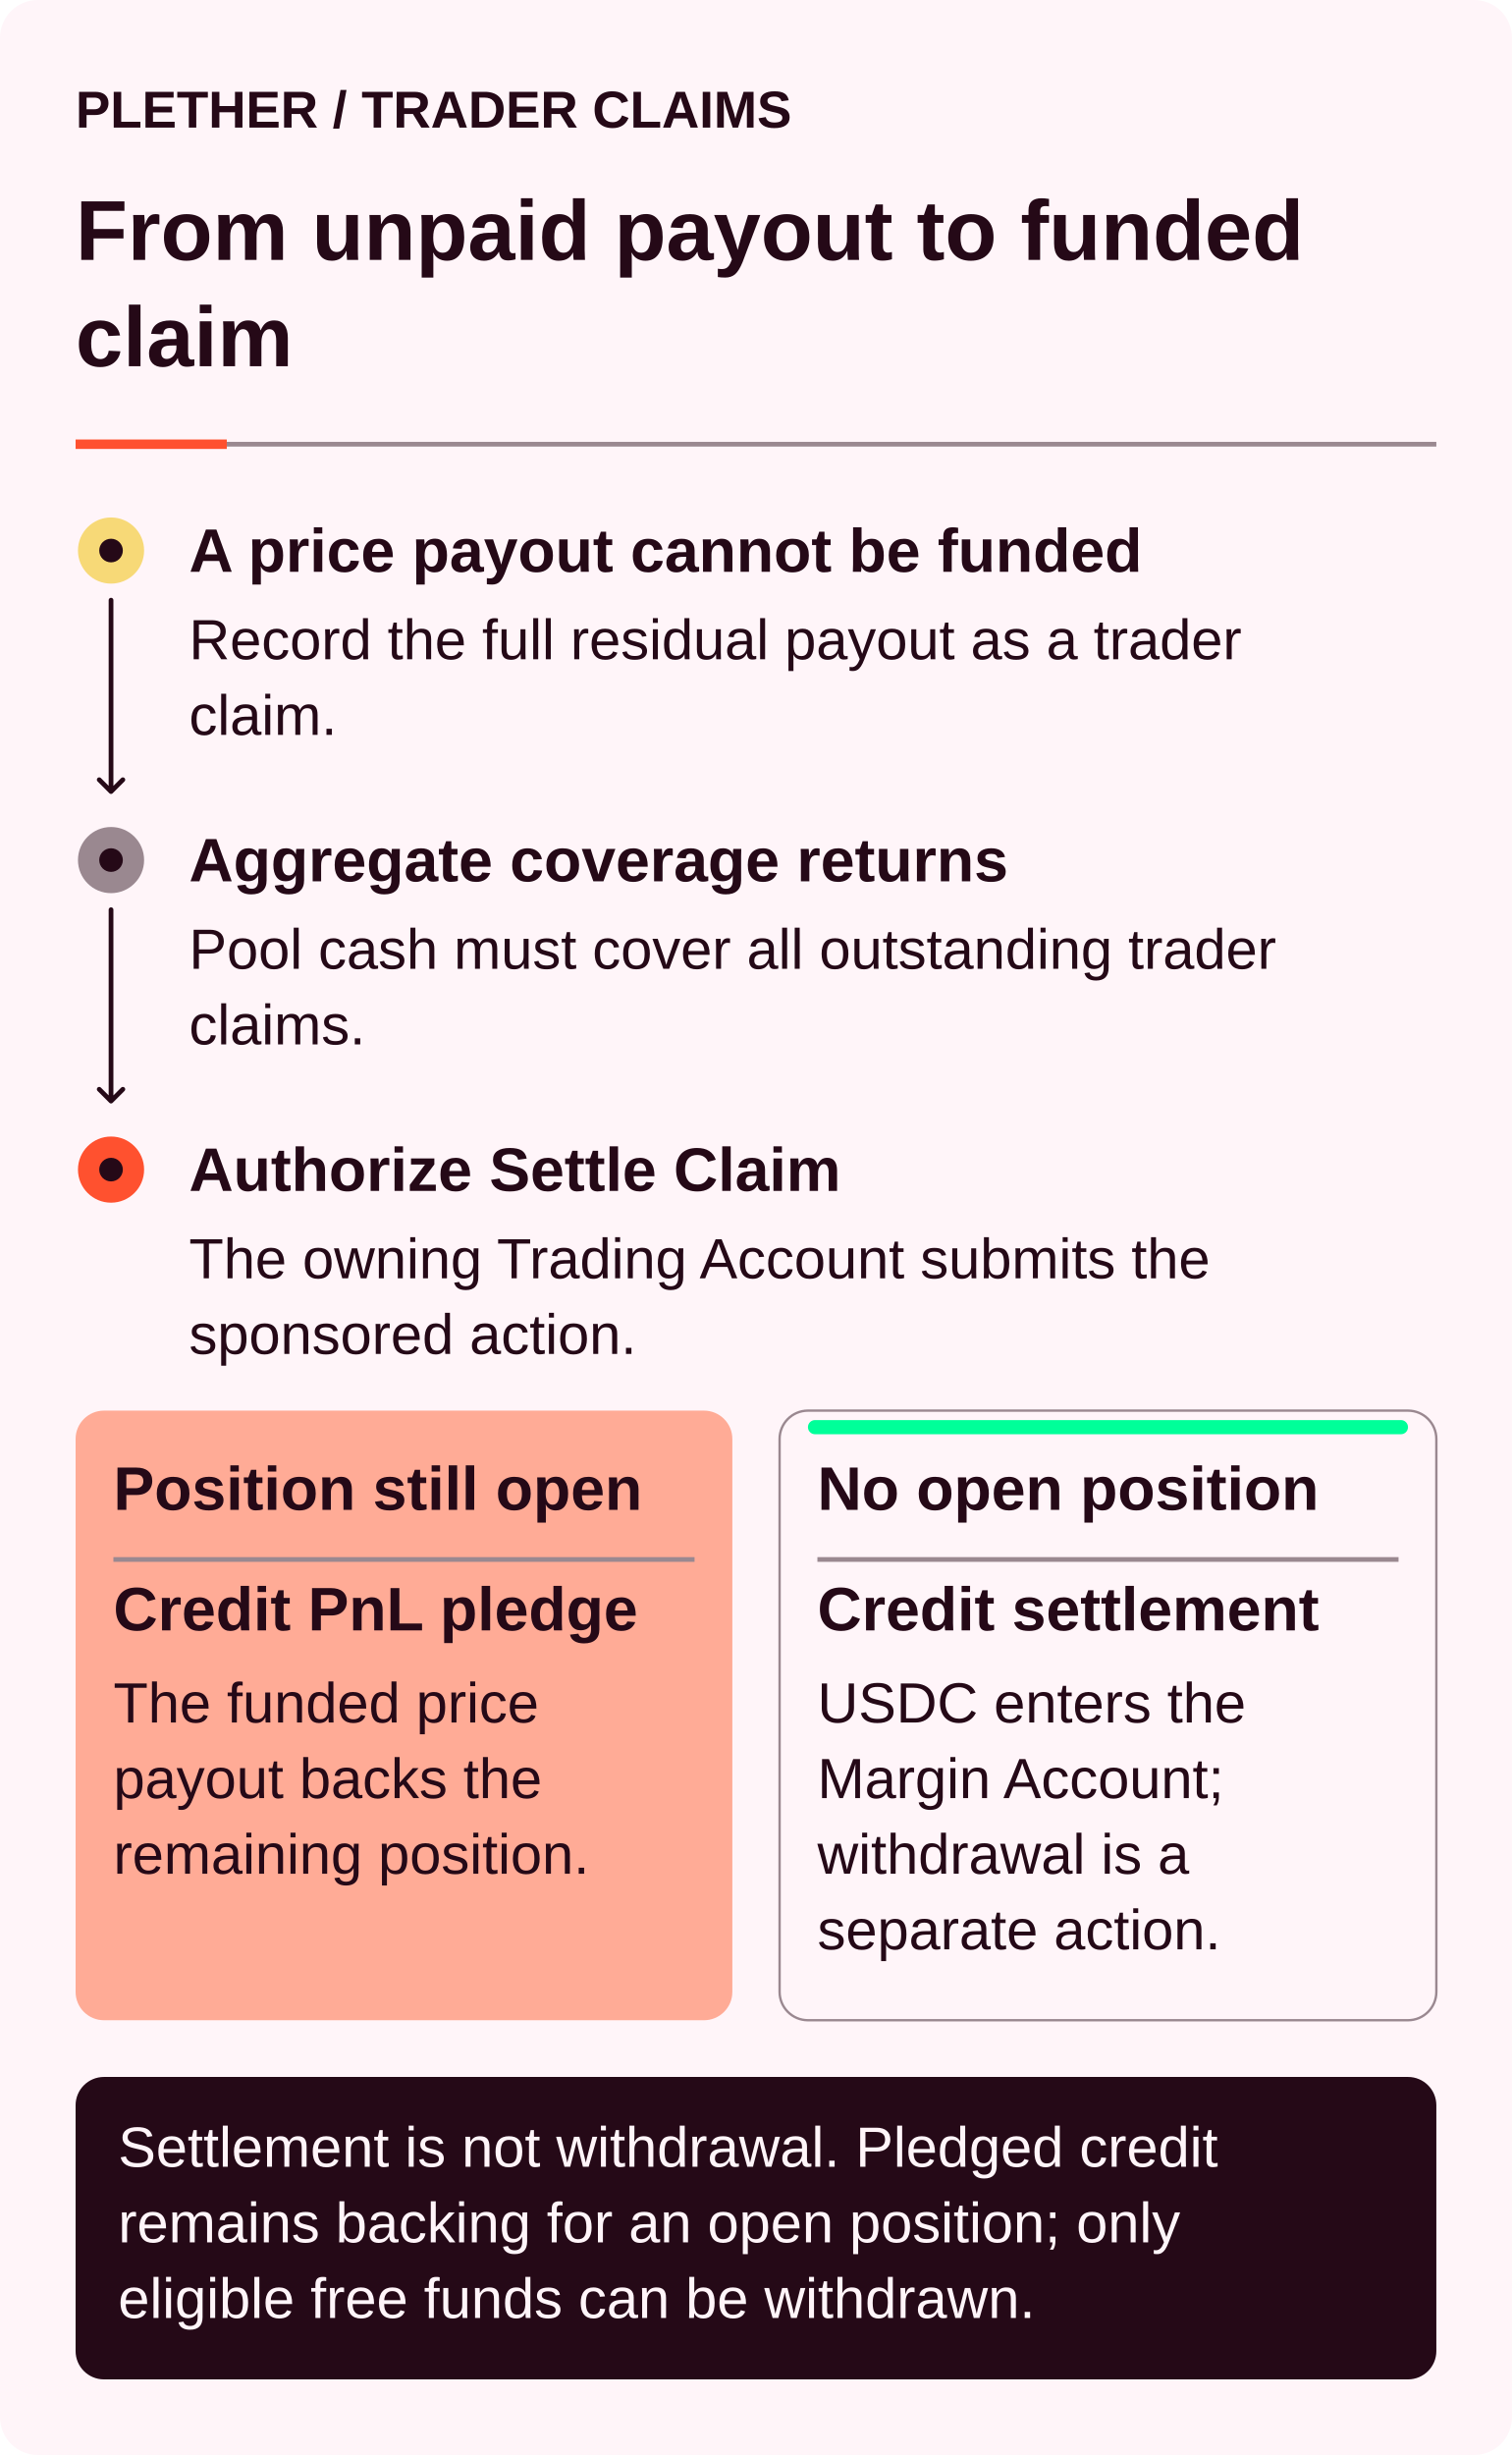
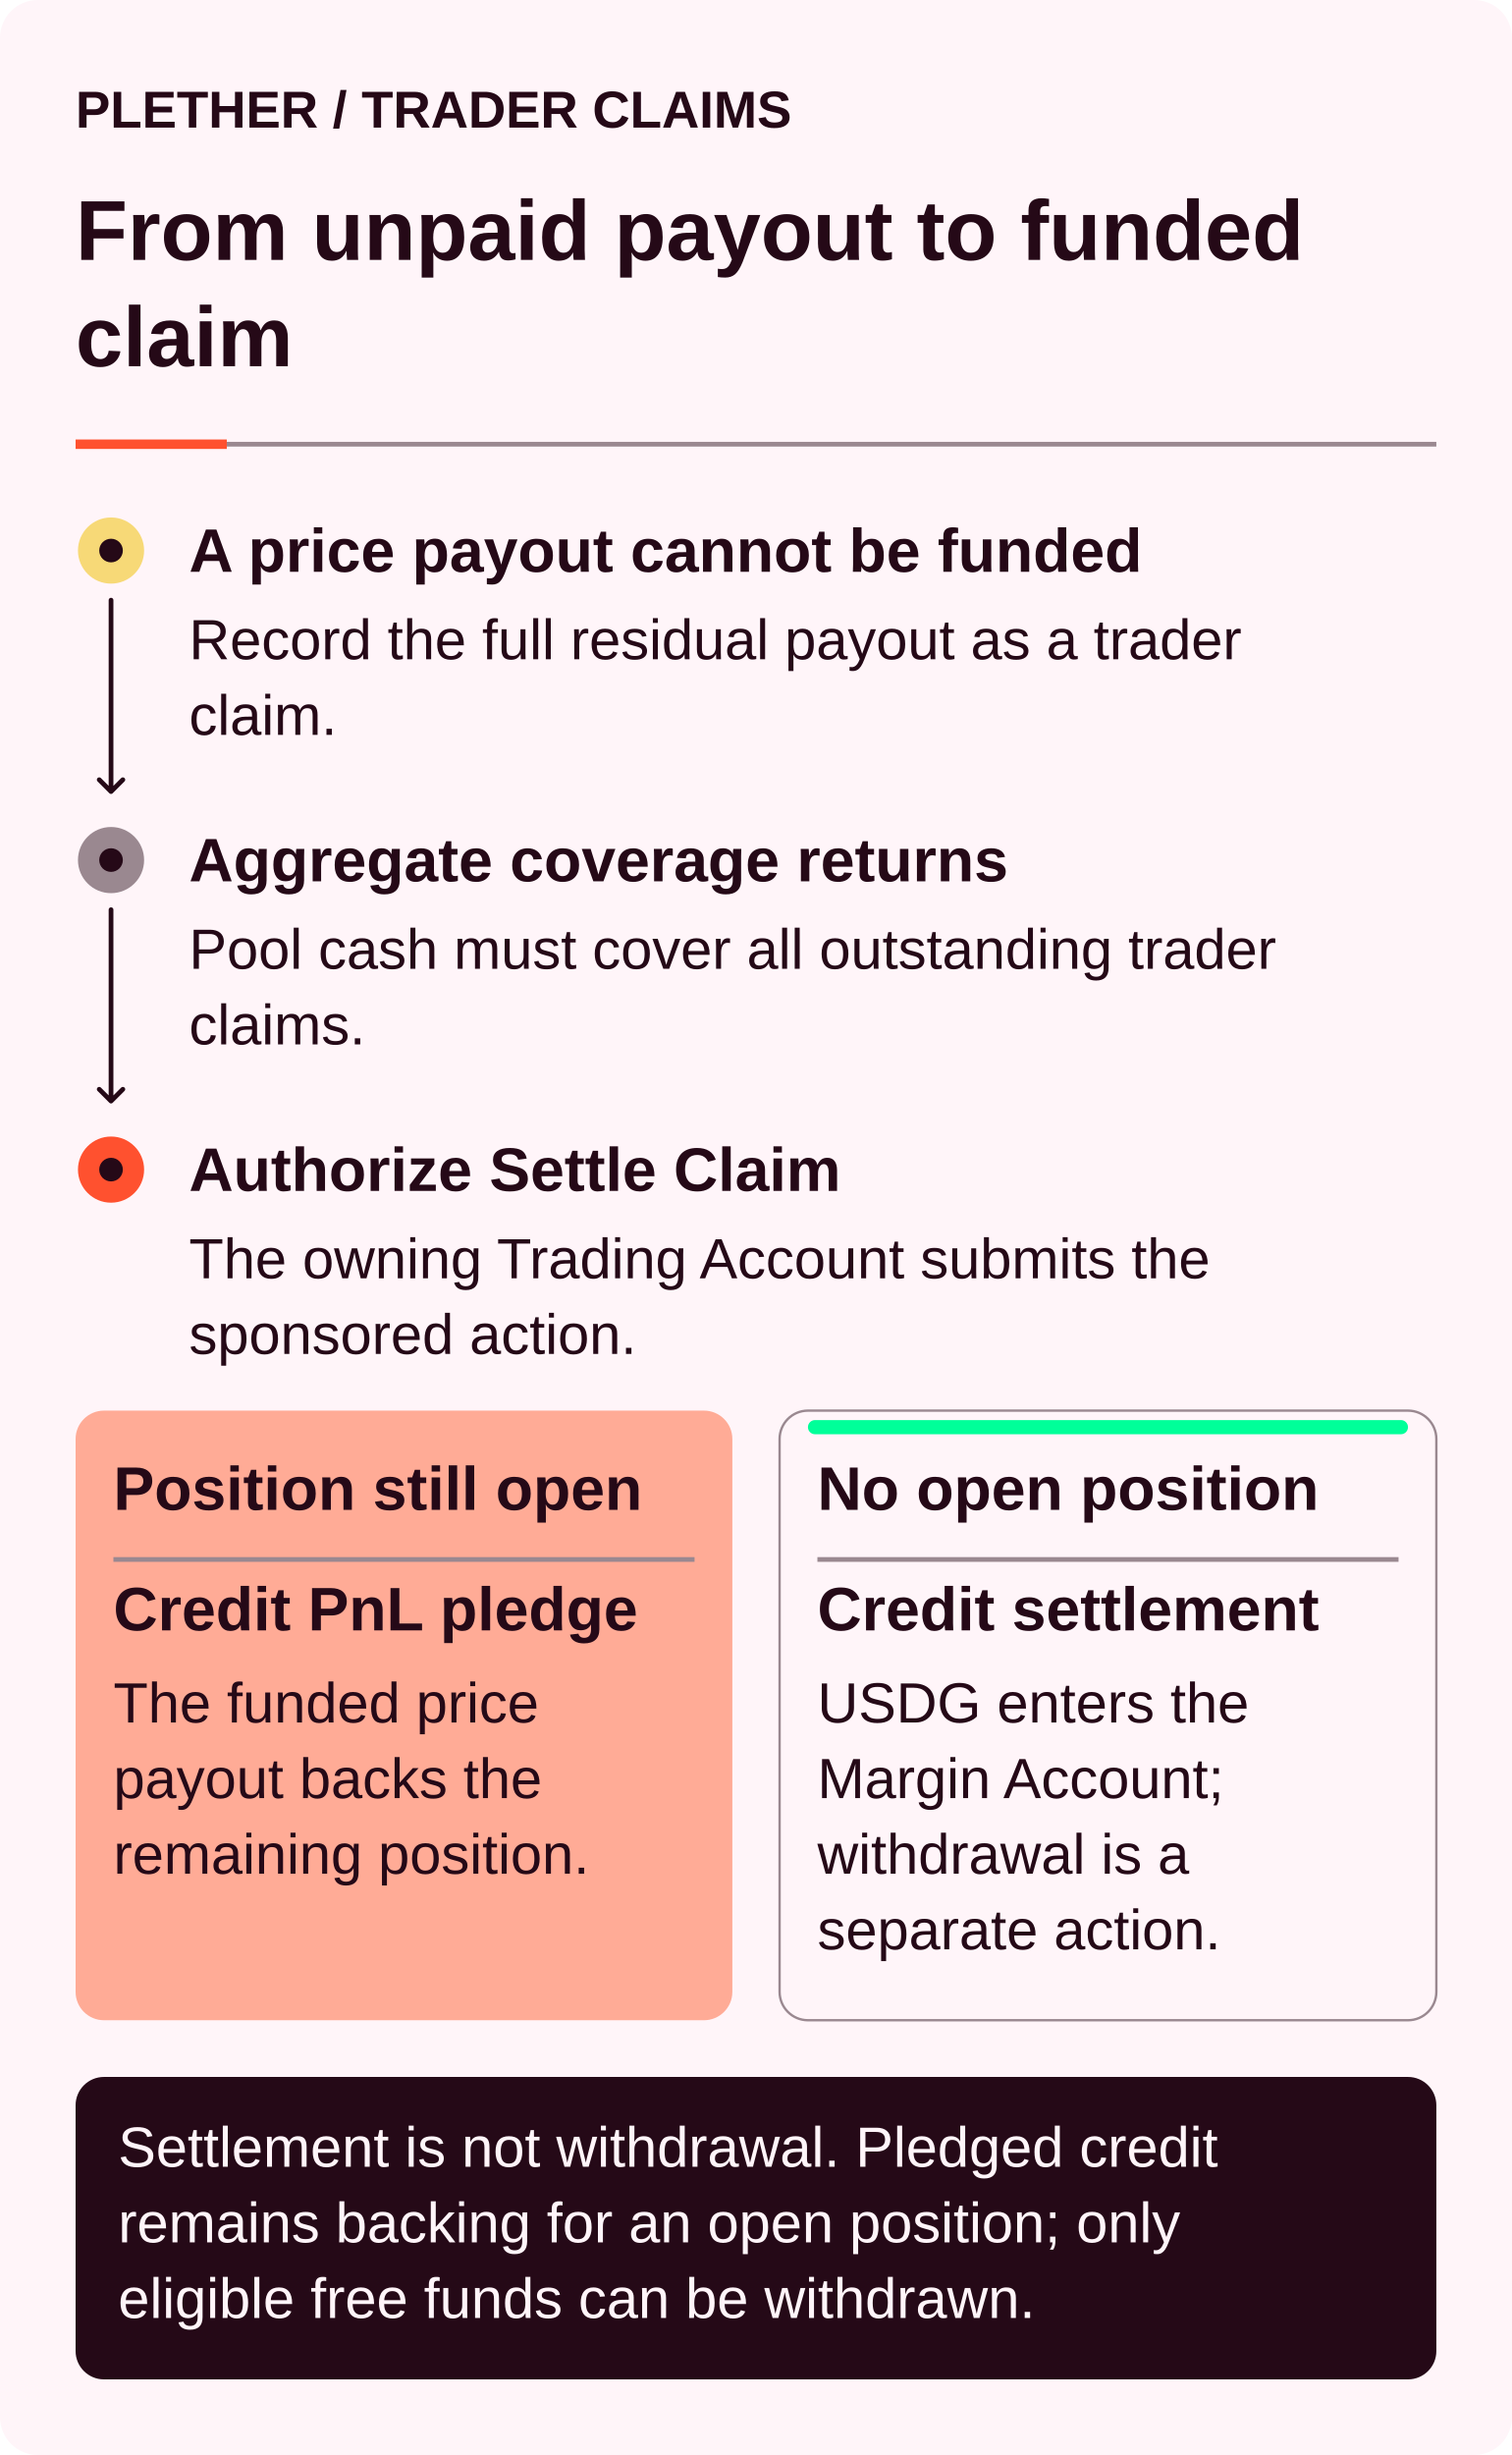
<svg xmlns="http://www.w3.org/2000/svg" width="640" height="1039" viewBox="0 0 640 1039" role="img" aria-labelledby="trader-claim-lifecycle-title trader-claim-lifecycle-desc" focusable="false">
  <style>text{font-family:Arial,Helvetica,sans-serif}</style>
  <rect width="640" height="1039" rx="16" fill="#FFF5F9" />
  <text x="32" y="54" font-size="22" font-weight="700" fill="#250917" data-max-width="576">PLETHER / TRADER CLAIMS</text>
  <text x="32" y="110" font-size="36" font-weight="700" fill="#250917" data-max-width="576">From unpaid payout to funded</text>
  <text x="32" y="155" font-size="36" font-weight="700" fill="#250917" data-max-width="576">claim</text>
  <path d="M32 188 L608 188" stroke="#9A8890" stroke-width="2" fill="none" />
  <path d="M32 188 h64" stroke="#FF512F" stroke-width="4" fill="none" />
  <circle cx="47" cy="233" r="14" fill="#F7D977" />
  <circle cx="47" cy="233" r="5" fill="#250917" />
  <text x="80" y="242" font-size="26" font-weight="700" fill="#250917" data-max-width="528">A price payout cannot be funded</text>
  <text x="80" y="279" font-size="24" font-weight="400" fill="#250917" data-max-width="528">Record the full residual payout as a trader</text>
  <text x="80" y="311" font-size="24" font-weight="400" fill="#250917" data-max-width="528">claim.</text>
  <path d="M47 254 V335 m-5 -5 5 5 5 -5" stroke="#250917" stroke-width="2" stroke-linecap="round" stroke-linejoin="round" fill="none" />
  <circle cx="47" cy="364" r="14" fill="#9A8890" />
  <circle cx="47" cy="364" r="5" fill="#250917" />
  <text x="80" y="373" font-size="26" font-weight="700" fill="#250917" data-max-width="528">Aggregate coverage returns</text>
  <text x="80" y="410" font-size="24" font-weight="400" fill="#250917" data-max-width="528">Pool cash must cover all outstanding trader</text>
  <text x="80" y="442" font-size="24" font-weight="400" fill="#250917" data-max-width="528">claims.</text>
  <path d="M47 385 V466 m-5 -5 5 5 5 -5" stroke="#250917" stroke-width="2" stroke-linecap="round" stroke-linejoin="round" fill="none" />
  <circle cx="47" cy="495" r="14" fill="#FF512F" />
  <circle cx="47" cy="495" r="5" fill="#250917" />
  <text x="80" y="504" font-size="26" font-weight="700" fill="#250917" data-max-width="528">Authorize Settle Claim</text>
  <text x="80" y="541" font-size="24" font-weight="400" fill="#250917" data-max-width="528">The owning Trading Account submits the</text>
  <text x="80" y="573" font-size="24" font-weight="400" fill="#250917" data-max-width="528">sponsored action.</text>
  <rect x="32" y="597" width="278" height="258" rx="12" fill="#FFAB96" stroke="none" />
  <text x="48" y="639" font-size="26" font-weight="700" fill="#250917" data-max-width="246">Position still open</text>
  <path d="M48 660 L294 660" stroke="#9A8890" stroke-width="2" fill="none" />
  <text x="48" y="690" font-size="26" font-weight="700" fill="#250917" data-max-width="246">Credit PnL pledge</text>
  <text x="48" y="729" font-size="24" font-weight="400" fill="#250917" data-max-width="246">The funded price</text>
  <text x="48" y="761" font-size="24" font-weight="400" fill="#250917" data-max-width="246">payout backs the</text>
  <text x="48" y="793" font-size="24" font-weight="400" fill="#250917" data-max-width="246">remaining position.</text>
  <rect x="330" y="597" width="278" height="258" rx="12" fill="#FFF5F9" stroke="#9A8890" />
  <rect x="342" y="601" width="254" height="6" rx="3" fill="#00FF99" stroke="none" />
  <text x="346" y="639" font-size="26" font-weight="700" fill="#250917" data-max-width="246">No open position</text>
  <path d="M346 660 L592 660" stroke="#9A8890" stroke-width="2" fill="none" />
  <text x="346" y="690" font-size="26" font-weight="700" fill="#250917" data-max-width="246">Credit settlement</text>
-   <text x="346" y="729" font-size="24" font-weight="400" fill="#250917" data-max-width="246">USDC enters the</text>
+   <text x="346" y="729" font-size="24" font-weight="400" fill="#250917" data-max-width="246">USDG enters the</text>
  <text x="346" y="761" font-size="24" font-weight="400" fill="#250917" data-max-width="246">Margin Account;</text>
  <text x="346" y="793" font-size="24" font-weight="400" fill="#250917" data-max-width="246">withdrawal is a</text>
  <text x="346" y="825" font-size="24" font-weight="400" fill="#250917" data-max-width="246">separate action.</text>
  <rect x="32" y="879" width="576" height="128" rx="12" fill="#250917" stroke="none" />
  <text x="50" y="917" font-size="24" font-weight="400" fill="#FFF5F9" data-max-width="540">Settlement is not withdrawal. Pledged credit</text>
  <text x="50" y="949" font-size="24" font-weight="400" fill="#FFF5F9" data-max-width="540">remains backing for an open position; only</text>
  <text x="50" y="981" font-size="24" font-weight="400" fill="#FFF5F9" data-max-width="540">eligible free funds can be withdrawn.</text>
</svg>
